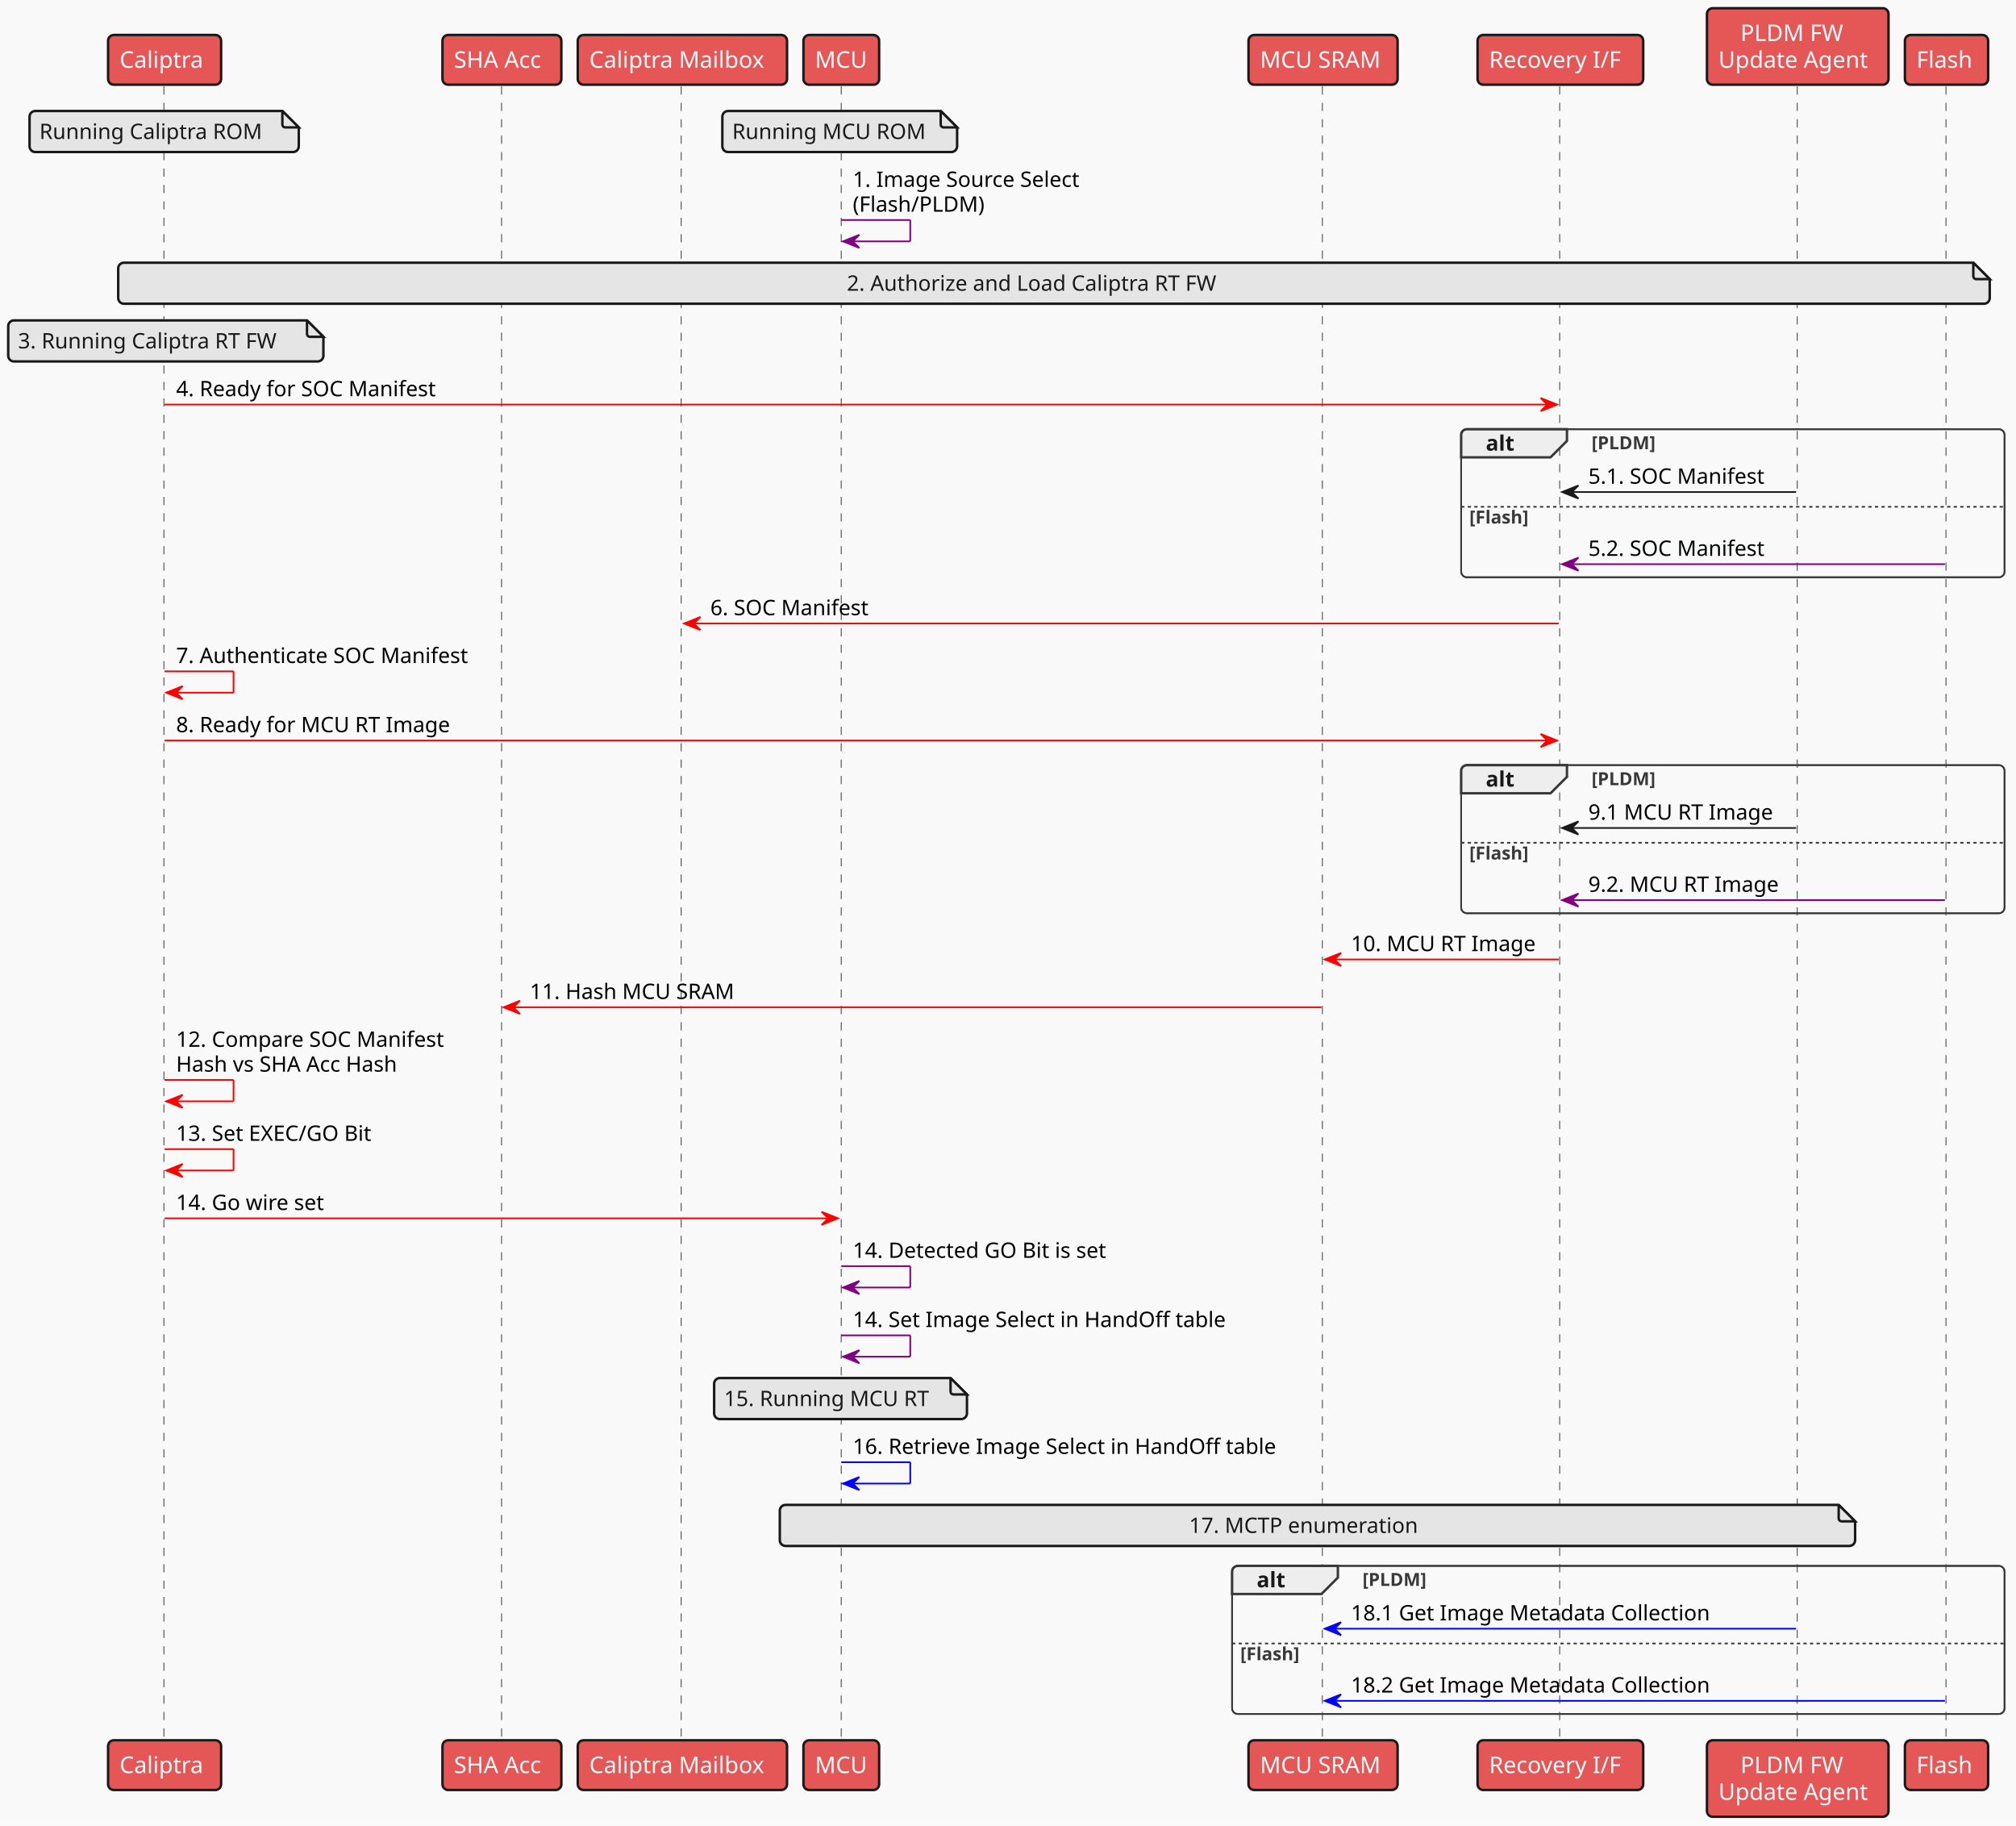
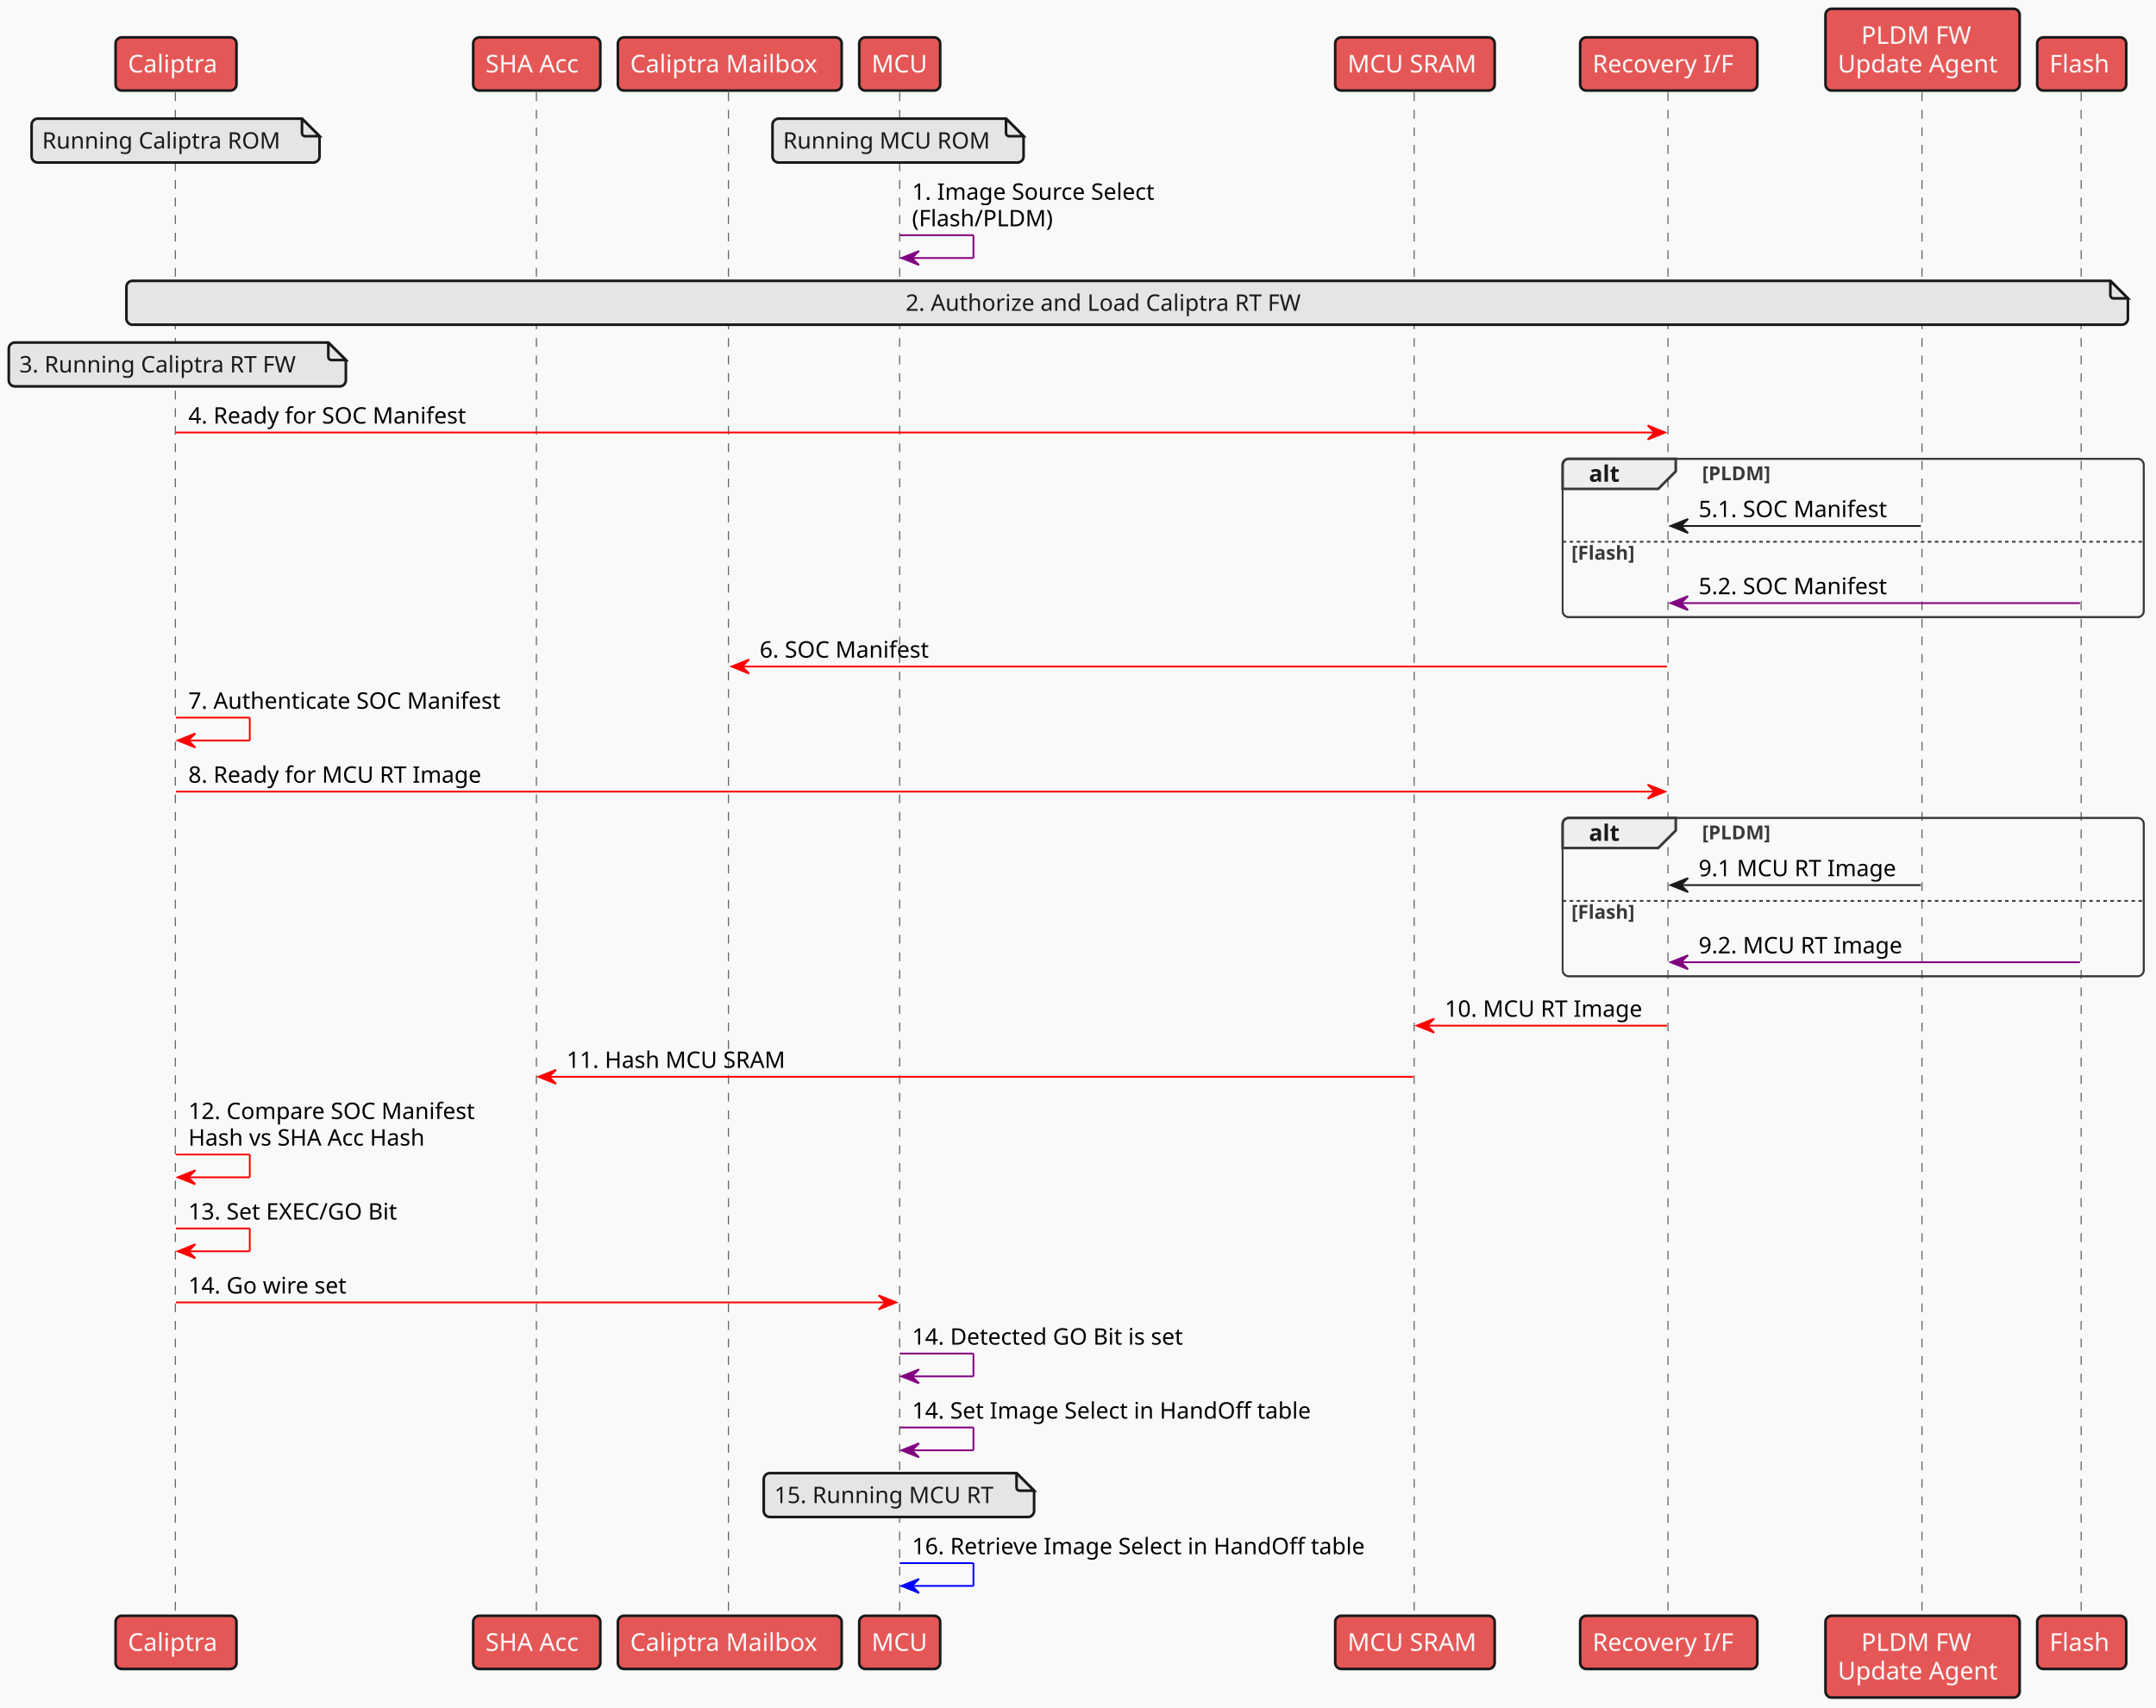
- <svg xmlns="http://www.w3.org/2000/svg" contentStyleType="text/css" data-diagram-type="SEQUENCE" height="1112px" preserveAspectRatio="none" style="width:1228px;height:1112px;background:#F9F9F9;" version="1.1" viewBox="0 0 1228 1112" width="1228px" zoomAndPan="magnify">
+ <svg xmlns="http://www.w3.org/2000/svg" contentStyleType="text/css" data-diagram-type="SEQUENCE" height="973px" preserveAspectRatio="none" style="width:1228px;height:973px;background:#F9F9F9;" version="1.1" viewBox="0 0 1228 973" width="1228px" zoomAndPan="magnify">
  <defs />
  <g>
-     <rect fill="#F9F9F9" height="1112" style="stroke:none;stroke-width:1;" width="1228" x="0" y="0" />
+     <rect fill="#F9F9F9" height="973" style="stroke:none;stroke-width:1;" width="1228" x="0" y="0" />
    <rect fill="none" height="90.203" rx="3.5" ry="3.5" style="stroke:#393939;stroke-width:1;" width="330.998" x="890.032" y="261.391" />
    <rect fill="none" height="90.203" rx="3.5" ry="3.5" style="stroke:#393939;stroke-width:1;" width="330.998" x="890.032" y="465.992" />
-     <rect fill="none" height="90.203" rx="3.5" ry="3.5" style="stroke:#393939;stroke-width:1;" width="470.53" x="750.499" y="953.656" />
-     <line style="stroke:#393939;stroke-width:0.5;stroke-dasharray:5.0,5.0;" x1="99.841" x2="99.841" y1="52.594" y2="1060.859" />
-     <line style="stroke:#393939;stroke-width:0.5;stroke-dasharray:5.0,5.0;" x1="305.521" x2="305.521" y1="52.594" y2="1060.859" />
-     <line style="stroke:#393939;stroke-width:0.5;stroke-dasharray:5.0,5.0;" x1="414.934" x2="414.934" y1="52.594" y2="1060.859" />
-     <line style="stroke:#393939;stroke-width:0.5;stroke-dasharray:5.0,5.0;" x1="512.404" x2="512.404" y1="52.594" y2="1060.859" />
-     <line style="stroke:#393939;stroke-width:0.5;stroke-dasharray:5.0,5.0;" x1="805.499" x2="805.499" y1="52.594" y2="1060.859" />
-     <line style="stroke:#393939;stroke-width:0.5;stroke-dasharray:5.0,5.0;" x1="950.032" x2="950.032" y1="52.594" y2="1060.859" />
-     <line style="stroke:#393939;stroke-width:0.5;stroke-dasharray:5.0,5.0;" x1="1094.749" x2="1094.749" y1="52.594" y2="1060.859" />
-     <line style="stroke:#393939;stroke-width:0.5;stroke-dasharray:5.0,5.0;" x1="1185.341" x2="1185.341" y1="52.594" y2="1060.859" />
+     <line style="stroke:#393939;stroke-width:0.5;stroke-dasharray:5.0,5.0;" x1="99.841" x2="99.841" y1="52.594" y2="921.523" />
+     <line style="stroke:#393939;stroke-width:0.5;stroke-dasharray:5.0,5.0;" x1="305.521" x2="305.521" y1="52.594" y2="921.523" />
+     <line style="stroke:#393939;stroke-width:0.5;stroke-dasharray:5.0,5.0;" x1="414.934" x2="414.934" y1="52.594" y2="921.523" />
+     <line style="stroke:#393939;stroke-width:0.5;stroke-dasharray:5.0,5.0;" x1="512.404" x2="512.404" y1="52.594" y2="921.523" />
+     <line style="stroke:#393939;stroke-width:0.5;stroke-dasharray:5.0,5.0;" x1="805.499" x2="805.499" y1="52.594" y2="921.523" />
+     <line style="stroke:#393939;stroke-width:0.5;stroke-dasharray:5.0,5.0;" x1="950.032" x2="950.032" y1="52.594" y2="921.523" />
+     <line style="stroke:#393939;stroke-width:0.5;stroke-dasharray:5.0,5.0;" x1="1094.749" x2="1094.749" y1="52.594" y2="921.523" />
+     <line style="stroke:#393939;stroke-width:0.5;stroke-dasharray:5.0,5.0;" x1="1185.341" x2="1185.341" y1="52.594" y2="921.523" />
    <rect fill="#E55756" height="30.297" rx="3.5" ry="3.5" style="stroke:#191919;stroke-width:1.5;" width="68.845" x="65.841" y="21.297" />
    <text fill="#F9F9F9" font-family="sans-serif" font-size="14" lengthAdjust="spacing" textLength="54.845" x="72.841" y="41.292">Caliptra</text>
-     <rect fill="#E55756" height="30.297" rx="3.5" ry="3.5" style="stroke:#191919;stroke-width:1.5;" width="68.845" x="65.841" y="1059.859" />
-     <text fill="#F9F9F9" font-family="sans-serif" font-size="14" lengthAdjust="spacing" textLength="54.845" x="72.841" y="1079.854">Caliptra</text>
+     <rect fill="#E55756" height="30.297" rx="3.5" ry="3.5" style="stroke:#191919;stroke-width:1.5;" width="68.845" x="65.841" y="920.523" />
+     <text fill="#F9F9F9" font-family="sans-serif" font-size="14" lengthAdjust="spacing" textLength="54.845" x="72.841" y="940.519">Caliptra</text>
    <rect fill="#E55756" height="30.297" rx="3.5" ry="3.5" style="stroke:#191919;stroke-width:1.5;" width="72.413" x="269.521" y="21.297" />
    <text fill="#F9F9F9" font-family="sans-serif" font-size="14" lengthAdjust="spacing" textLength="58.413" x="276.521" y="41.292">SHA Acc</text>
-     <rect fill="#E55756" height="30.297" rx="3.5" ry="3.5" style="stroke:#191919;stroke-width:1.5;" width="72.413" x="269.521" y="1059.859" />
-     <text fill="#F9F9F9" font-family="sans-serif" font-size="14" lengthAdjust="spacing" textLength="58.413" x="276.521" y="1079.854">SHA Acc</text>
+     <rect fill="#E55756" height="30.297" rx="3.5" ry="3.5" style="stroke:#191919;stroke-width:1.5;" width="72.413" x="269.521" y="920.523" />
+     <text fill="#F9F9F9" font-family="sans-serif" font-size="14" lengthAdjust="spacing" textLength="58.413" x="276.521" y="940.519">SHA Acc</text>
    <rect fill="#E55756" height="30.297" rx="3.5" ry="3.5" style="stroke:#191919;stroke-width:1.5;" width="127.47" x="351.934" y="21.297" />
    <text fill="#F9F9F9" font-family="sans-serif" font-size="14" lengthAdjust="spacing" textLength="113.47" x="358.934" y="41.292">Caliptra Mailbox</text>
-     <rect fill="#E55756" height="30.297" rx="3.5" ry="3.5" style="stroke:#191919;stroke-width:1.5;" width="127.47" x="351.934" y="1059.859" />
-     <text fill="#F9F9F9" font-family="sans-serif" font-size="14" lengthAdjust="spacing" textLength="113.47" x="358.934" y="1079.854">Caliptra Mailbox</text>
+     <rect fill="#E55756" height="30.297" rx="3.5" ry="3.5" style="stroke:#191919;stroke-width:1.5;" width="127.47" x="351.934" y="920.523" />
+     <text fill="#F9F9F9" font-family="sans-serif" font-size="14" lengthAdjust="spacing" textLength="113.47" x="358.934" y="940.519">Caliptra Mailbox</text>
    <rect fill="#E55756" height="30.297" rx="3.5" ry="3.5" style="stroke:#191919;stroke-width:1.5;" width="46.102" x="489.404" y="21.297" />
    <text fill="#F9F9F9" font-family="sans-serif" font-size="14" lengthAdjust="spacing" textLength="32.102" x="496.404" y="41.292">MCU</text>
-     <rect fill="#E55756" height="30.297" rx="3.5" ry="3.5" style="stroke:#191919;stroke-width:1.5;" width="46.102" x="489.404" y="1059.859" />
-     <text fill="#F9F9F9" font-family="sans-serif" font-size="14" lengthAdjust="spacing" textLength="32.102" x="496.404" y="1079.854">MCU</text>
+     <rect fill="#E55756" height="30.297" rx="3.5" ry="3.5" style="stroke:#191919;stroke-width:1.5;" width="46.102" x="489.404" y="920.523" />
+     <text fill="#F9F9F9" font-family="sans-serif" font-size="14" lengthAdjust="spacing" textLength="32.102" x="496.404" y="940.519">MCU</text>
    <rect fill="#E55756" height="30.297" rx="3.5" ry="3.5" style="stroke:#191919;stroke-width:1.5;" width="90.822" x="760.499" y="21.297" />
    <text fill="#F9F9F9" font-family="sans-serif" font-size="14" lengthAdjust="spacing" textLength="76.822" x="767.499" y="41.292">MCU SRAM</text>
-     <rect fill="#E55756" height="30.297" rx="3.5" ry="3.5" style="stroke:#191919;stroke-width:1.5;" width="90.822" x="760.499" y="1059.859" />
-     <text fill="#F9F9F9" font-family="sans-serif" font-size="14" lengthAdjust="spacing" textLength="76.822" x="767.499" y="1079.854">MCU SRAM</text>
+     <rect fill="#E55756" height="30.297" rx="3.5" ry="3.5" style="stroke:#191919;stroke-width:1.5;" width="90.822" x="760.499" y="920.523" />
+     <text fill="#F9F9F9" font-family="sans-serif" font-size="14" lengthAdjust="spacing" textLength="76.822" x="767.499" y="940.519">MCU SRAM</text>
    <rect fill="#E55756" height="30.297" rx="3.5" ry="3.5" style="stroke:#191919;stroke-width:1.5;" width="100.892" x="900.032" y="21.297" />
    <text fill="#F9F9F9" font-family="sans-serif" font-size="14" lengthAdjust="spacing" textLength="86.892" x="907.032" y="41.292">Recovery I/F</text>
-     <rect fill="#E55756" height="30.297" rx="3.5" ry="3.5" style="stroke:#191919;stroke-width:1.5;" width="100.892" x="900.032" y="1059.859" />
-     <text fill="#F9F9F9" font-family="sans-serif" font-size="14" lengthAdjust="spacing" textLength="86.892" x="907.032" y="1079.854">Recovery I/F</text>
+     <rect fill="#E55756" height="30.297" rx="3.5" ry="3.5" style="stroke:#191919;stroke-width:1.5;" width="100.892" x="900.032" y="920.523" />
+     <text fill="#F9F9F9" font-family="sans-serif" font-size="14" lengthAdjust="spacing" textLength="86.892" x="907.032" y="940.519">Recovery I/F</text>
    <rect fill="#E55756" height="46.594" rx="3.5" ry="3.5" style="stroke:#191919;stroke-width:1.5;" width="110.592" x="1039.749" y="5" />
    <text fill="#F9F9F9" font-family="sans-serif" font-size="14" lengthAdjust="spacing" textLength="65.447" x="1060.096" y="24.995">PLDM FW</text>
    <text fill="#F9F9F9" font-family="sans-serif" font-size="14" lengthAdjust="spacing" textLength="96.592" x="1046.749" y="41.292">Update Agent</text>
-     <rect fill="#E55756" height="46.594" rx="3.5" ry="3.5" style="stroke:#191919;stroke-width:1.5;" width="110.592" x="1039.749" y="1059.859" />
-     <text fill="#F9F9F9" font-family="sans-serif" font-size="14" lengthAdjust="spacing" textLength="65.447" x="1060.096" y="1079.854">PLDM FW</text>
-     <text fill="#F9F9F9" font-family="sans-serif" font-size="14" lengthAdjust="spacing" textLength="96.592" x="1046.749" y="1096.151">Update Agent</text>
+     <rect fill="#E55756" height="46.594" rx="3.5" ry="3.5" style="stroke:#191919;stroke-width:1.5;" width="110.592" x="1039.749" y="920.523" />
+     <text fill="#F9F9F9" font-family="sans-serif" font-size="14" lengthAdjust="spacing" textLength="65.447" x="1060.096" y="940.519">PLDM FW</text>
+     <text fill="#F9F9F9" font-family="sans-serif" font-size="14" lengthAdjust="spacing" textLength="96.592" x="1046.749" y="956.815">Update Agent</text>
    <rect fill="#E55756" height="30.297" rx="3.5" ry="3.5" style="stroke:#191919;stroke-width:1.5;" width="50.688" x="1160.341" y="21.297" />
    <text fill="#F9F9F9" font-family="sans-serif" font-size="14" lengthAdjust="spacing" textLength="36.688" x="1167.341" y="41.292">Flash</text>
-     <rect fill="#E55756" height="30.297" rx="3.5" ry="3.5" style="stroke:#191919;stroke-width:1.5;" width="50.688" x="1160.341" y="1059.859" />
-     <text fill="#F9F9F9" font-family="sans-serif" font-size="14" lengthAdjust="spacing" textLength="36.688" x="1167.341" y="1079.854">Flash</text>
+     <rect fill="#E55756" height="30.297" rx="3.5" ry="3.5" style="stroke:#191919;stroke-width:1.5;" width="50.688" x="1160.341" y="920.523" />
+     <text fill="#F9F9F9" font-family="sans-serif" font-size="14" lengthAdjust="spacing" textLength="36.688" x="1167.341" y="940.519">Flash</text>
    <path d="M18,71.094 L18,89.094 A3.5,3.5 0 0 0 21.5,92.594 L178.5,92.594 A3.5,3.5 0 0 0 182,89.094 L182,77.594 L172,67.594 L21.5,67.594 A3.5,3.5 0 0 0 18,71.094 " fill="#E5E5E5" style="stroke:#191919;stroke-width:1.5;" />
    <path d="M172,67.594 L172,75.844 A1.75,1.75 0 0 0 173.75,77.594 L182,77.594 L172,67.594 " fill="#E5E5E5" style="stroke:#191919;stroke-width:1.5;" />
    <text fill="#191919" font-family="sans-serif" font-size="13" lengthAdjust="spacing" textLength="143.527" x="24" y="84.661">Running Caliptra ROM</text>
    <path d="M440,71.094 L440,89.094 A3.5,3.5 0 0 0 443.5,92.594 L579.5,92.594 A3.5,3.5 0 0 0 583,89.094 L583,77.594 L573,67.594 L443.5,67.594 A3.5,3.5 0 0 0 440,71.094 " fill="#E5E5E5" style="stroke:#191919;stroke-width:1.5;" />
    <path d="M573,67.594 L573,75.844 A1.75,1.75 0 0 0 574.75,77.594 L583,77.594 L573,67.594 " fill="#E5E5E5" style="stroke:#191919;stroke-width:1.5;" />
    <text fill="#191919" font-family="sans-serif" font-size="13" lengthAdjust="spacing" textLength="122.408" x="446" y="84.661">Running MCU ROM</text>
    <line style="stroke:#800080;stroke-width:1;" x1="512.455" x2="554.455" y1="133.992" y2="133.992" />
    <line style="stroke:#800080;stroke-width:1;" x1="554.455" x2="554.455" y1="133.992" y2="146.992" />
    <line style="stroke:#800080;stroke-width:1;" x1="513.455" x2="554.455" y1="146.992" y2="146.992" />
    <polygon fill="#800080" points="523.455,142.992,513.455,146.992,523.455,150.992,519.455,146.992" style="stroke:#800080;stroke-width:1;" />
    <text fill="#000000" font-family="sans-serif" font-size="13" lengthAdjust="spacing" textLength="150.554" x="519.455" y="113.793">1. Image Source Select</text>
    <text fill="#000000" font-family="sans-serif" font-size="13" lengthAdjust="spacing" textLength="84.9" x="519.455" y="128.926">(Flash/PLDM)</text>
    <path d="M72,163.492 L72,181.492 A3.5,3.5 0 0 0 75.5,184.992 L1208.5,184.992 A3.5,3.5 0 0 0 1212,181.492 L1212,169.992 L1202,159.992 L75.5,159.992 A3.5,3.5 0 0 0 72,163.492 " fill="#E5E5E5" style="stroke:#191919;stroke-width:1.5;" />
    <path d="M1202,159.992 L1202,168.242 A1.75,1.75 0 0 0 1203.75,169.992 L1212,169.992 L1202,159.992 " fill="#E5E5E5" style="stroke:#191919;stroke-width:1.5;" />
    <text fill="#191919" font-family="sans-serif" font-size="13" lengthAdjust="spacing" textLength="243.502" x="515.843" y="177.059">2. Authorize and Load Caliptra RT FW</text>
    <path d="M5,198.625 L5,216.625 A3.5,3.5 0 0 0 8.5,220.125 L193.5,220.125 A3.5,3.5 0 0 0 197,216.625 L197,205.125 L187,195.125 L8.5,195.125 A3.5,3.5 0 0 0 5,198.625 " fill="#E5E5E5" style="stroke:#191919;stroke-width:1.5;" />
    <path d="M187,195.125 L187,203.375 A1.75,1.75 0 0 0 188.75,205.125 L197,205.125 L187,195.125 " fill="#E5E5E5" style="stroke:#191919;stroke-width:1.5;" />
    <text fill="#191919" font-family="sans-serif" font-size="13" lengthAdjust="spacing" textLength="171.019" x="11" y="212.192">3. Running Caliptra RT FW</text>
    <polygon fill="#FF0000" points="938.478,242.391,948.478,246.391,938.478,250.391,942.478,246.391" style="stroke:#FF0000;stroke-width:1;" />
    <line style="stroke:#FF0000;stroke-width:1;" x1="100.263" x2="944.478" y1="246.391" y2="246.391" />
    <text fill="#000000" font-family="sans-serif" font-size="13" lengthAdjust="spacing" textLength="170.79" x="107.263" y="241.325">4. Ready for SOC Manifest</text>
    <path d="M893.532,261.391 L954.475,261.391 L954.475,268.523 L944.475,278.523 L890.032,278.523 L890.032,264.891 A3.5,3.5 0 0 1 893.532,261.391 " fill="#EEEEEE" style="stroke:#393939;stroke-width:1.5;" />
    <rect fill="none" height="90.203" rx="3.5" ry="3.5" style="stroke:#393939;stroke-width:1;" width="330.998" x="890.032" y="261.391" />
    <text fill="#191919" font-family="sans-serif" font-size="13" font-weight="bold" lengthAdjust="spacing" textLength="19.443" x="905.032" y="274.457">alt</text>
    <text fill="#393939" font-family="sans-serif" font-size="11" font-weight="bold" lengthAdjust="spacing" textLength="45.203" x="969.475" y="273.601">[PLDM]</text>
    <polygon fill="#191919" points="961.478,295.656,951.478,299.656,961.478,303.656,957.478,299.656" style="stroke:#191919;stroke-width:1;" />
    <line style="stroke:#191919;stroke-width:1;" x1="955.478" x2="1094.045" y1="299.656" y2="299.656" />
    <text fill="#000000" font-family="sans-serif" font-size="13" lengthAdjust="spacing" textLength="116.111" x="967.478" y="294.59">5.1. SOC Manifest</text>
    <line style="stroke:#393939;stroke-width:1;stroke-dasharray:2.0,2.0;" x1="890.032" x2="1221.03" y1="308.656" y2="308.656" />
    <text fill="#393939" font-family="sans-serif" font-size="11" font-weight="bold" lengthAdjust="spacing" textLength="43.141" x="895.032" y="318.867">[Flash]</text>
    <polygon fill="#800080" points="961.478,339.594,951.478,343.594,961.478,347.594,957.478,343.594" style="stroke:#800080;stroke-width:1;" />
    <line style="stroke:#800080;stroke-width:1;" x1="955.478" x2="1184.685" y1="343.594" y2="343.594" />
    <text fill="#000000" font-family="sans-serif" font-size="13" lengthAdjust="spacing" textLength="116.111" x="967.478" y="338.528">5.2. SOC Manifest</text>
    <polygon fill="#FF0000" points="426.669,375.727,416.669,379.727,426.669,383.727,422.669,379.727" style="stroke:#FF0000;stroke-width:1;" />
    <line style="stroke:#FF0000;stroke-width:1;" x1="420.669" x2="949.478" y1="379.727" y2="379.727" />
    <text fill="#000000" font-family="sans-serif" font-size="13" lengthAdjust="spacing" textLength="103.708" x="432.669" y="374.661">6. SOC Manifest</text>
    <line style="stroke:#FF0000;stroke-width:1;" x1="100.263" x2="142.263" y1="408.859" y2="408.859" />
    <line style="stroke:#FF0000;stroke-width:1;" x1="142.263" x2="142.263" y1="408.859" y2="421.859" />
    <line style="stroke:#FF0000;stroke-width:1;" x1="101.263" x2="142.263" y1="421.859" y2="421.859" />
    <polygon fill="#FF0000" points="111.263,417.859,101.263,421.859,111.263,425.859,107.263,421.859" style="stroke:#FF0000;stroke-width:1;" />
    <text fill="#000000" font-family="sans-serif" font-size="13" lengthAdjust="spacing" textLength="191.464" x="107.263" y="403.793">7. Authenticate SOC Manifest</text>
    <polygon fill="#FF0000" points="938.478,446.992,948.478,450.992,938.478,454.992,942.478,450.992" style="stroke:#FF0000;stroke-width:1;" />
    <line style="stroke:#FF0000;stroke-width:1;" x1="100.263" x2="944.478" y1="450.992" y2="450.992" />
    <text fill="#000000" font-family="sans-serif" font-size="13" lengthAdjust="spacing" textLength="179.378" x="107.263" y="445.926">8. Ready for MCU RT Image</text>
    <path d="M893.532,465.992 L954.475,465.992 L954.475,473.125 L944.475,483.125 L890.032,483.125 L890.032,469.492 A3.5,3.5 0 0 1 893.532,465.992 " fill="#EEEEEE" style="stroke:#393939;stroke-width:1.5;" />
    <rect fill="none" height="90.203" rx="3.5" ry="3.5" style="stroke:#393939;stroke-width:1;" width="330.998" x="890.032" y="465.992" />
    <text fill="#191919" font-family="sans-serif" font-size="13" font-weight="bold" lengthAdjust="spacing" textLength="19.443" x="905.032" y="479.059">alt</text>
    <text fill="#393939" font-family="sans-serif" font-size="11" font-weight="bold" lengthAdjust="spacing" textLength="45.203" x="969.475" y="478.203">[PLDM]</text>
    <polygon fill="#191919" points="961.478,500.258,951.478,504.258,961.478,508.258,957.478,504.258" style="stroke:#191919;stroke-width:1;" />
    <line style="stroke:#191919;stroke-width:1;" x1="955.478" x2="1094.045" y1="504.258" y2="504.258" />
    <text fill="#000000" font-family="sans-serif" font-size="13" lengthAdjust="spacing" textLength="120.567" x="967.478" y="499.192">9.1 MCU RT Image</text>
    <line style="stroke:#393939;stroke-width:1;stroke-dasharray:2.0,2.0;" x1="890.032" x2="1221.03" y1="513.258" y2="513.258" />
    <text fill="#393939" font-family="sans-serif" font-size="11" font-weight="bold" lengthAdjust="spacing" textLength="43.141" x="895.032" y="523.468">[Flash]</text>
    <polygon fill="#800080" points="961.478,544.195,951.478,548.195,961.478,552.195,957.478,548.195" style="stroke:#800080;stroke-width:1;" />
    <line style="stroke:#800080;stroke-width:1;" x1="955.478" x2="1184.685" y1="548.195" y2="548.195" />
    <text fill="#000000" font-family="sans-serif" font-size="13" lengthAdjust="spacing" textLength="124.7" x="967.478" y="543.129">9.2. MCU RT Image</text>
    <polygon fill="#FF0000" points="816.91,580.328,806.91,584.328,816.91,588.328,812.91,584.328" style="stroke:#FF0000;stroke-width:1;" />
    <line style="stroke:#FF0000;stroke-width:1;" x1="810.91" x2="949.478" y1="584.328" y2="584.328" />
    <text fill="#000000" font-family="sans-serif" font-size="13" lengthAdjust="spacing" textLength="120.567" x="822.91" y="579.262">10. MCU RT Image</text>
    <polygon fill="#FF0000" points="316.728,609.461,306.728,613.461,316.728,617.461,312.728,613.461" style="stroke:#FF0000;stroke-width:1;" />
    <line style="stroke:#FF0000;stroke-width:1;" x1="310.728" x2="804.91" y1="613.461" y2="613.461" />
    <text fill="#000000" font-family="sans-serif" font-size="13" lengthAdjust="spacing" textLength="133.028" x="322.728" y="608.395">11. Hash MCU SRAM</text>
    <line style="stroke:#FF0000;stroke-width:1;" x1="100.263" x2="142.263" y1="657.727" y2="657.727" />
    <line style="stroke:#FF0000;stroke-width:1;" x1="142.263" x2="142.263" y1="657.727" y2="670.727" />
    <line style="stroke:#FF0000;stroke-width:1;" x1="101.263" x2="142.263" y1="670.727" y2="670.727" />
    <polygon fill="#FF0000" points="111.263,666.727,101.263,670.727,111.263,674.727,107.263,670.727" style="stroke:#FF0000;stroke-width:1;" />
    <text fill="#000000" font-family="sans-serif" font-size="13" lengthAdjust="spacing" textLength="175.367" x="107.263" y="637.528">12. Compare SOC Manifest</text>
    <text fill="#000000" font-family="sans-serif" font-size="13" lengthAdjust="spacing" textLength="146.612" x="107.263" y="652.661">Hash vs SHA Acc Hash</text>
    <line style="stroke:#FF0000;stroke-width:1;" x1="100.263" x2="142.263" y1="699.859" y2="699.859" />
    <line style="stroke:#FF0000;stroke-width:1;" x1="142.263" x2="142.263" y1="699.859" y2="712.859" />
    <line style="stroke:#FF0000;stroke-width:1;" x1="101.263" x2="142.263" y1="712.859" y2="712.859" />
    <polygon fill="#FF0000" points="111.263,708.859,101.263,712.859,111.263,716.859,107.263,712.859" style="stroke:#FF0000;stroke-width:1;" />
    <text fill="#000000" font-family="sans-serif" font-size="13" lengthAdjust="spacing" textLength="131.143" x="107.263" y="694.793">13. Set EXEC/GO Bit</text>
    <polygon fill="#FF0000" points="500.455,737.992,510.455,741.992,500.455,745.992,504.455,741.992" style="stroke:#FF0000;stroke-width:1;" />
    <line style="stroke:#FF0000;stroke-width:1;" x1="100.263" x2="506.455" y1="741.992" y2="741.992" />
    <text fill="#000000" font-family="sans-serif" font-size="13" lengthAdjust="spacing" textLength="98.554" x="107.263" y="736.926">14. Go wire set</text>
    <line style="stroke:#800080;stroke-width:1;" x1="512.455" x2="554.455" y1="771.125" y2="771.125" />
    <line style="stroke:#800080;stroke-width:1;" x1="554.455" x2="554.455" y1="771.125" y2="784.125" />
    <line style="stroke:#800080;stroke-width:1;" x1="513.455" x2="554.455" y1="784.125" y2="784.125" />
    <polygon fill="#800080" points="523.455,780.125,513.455,784.125,523.455,788.125,519.455,784.125" style="stroke:#800080;stroke-width:1;" />
    <text fill="#000000" font-family="sans-serif" font-size="13" lengthAdjust="spacing" textLength="169.121" x="519.455" y="766.059">14. Detected GO Bit is set</text>
    <line style="stroke:#800080;stroke-width:1;" x1="512.455" x2="554.455" y1="813.258" y2="813.258" />
    <line style="stroke:#800080;stroke-width:1;" x1="554.455" x2="554.455" y1="813.258" y2="826.258" />
    <line style="stroke:#800080;stroke-width:1;" x1="513.455" x2="554.455" y1="826.258" y2="826.258" />
    <polygon fill="#800080" points="523.455,822.258,513.455,826.258,523.455,830.258,519.455,826.258" style="stroke:#800080;stroke-width:1;" />
    <text fill="#000000" font-family="sans-serif" font-size="13" lengthAdjust="spacing" textLength="246.029" x="519.455" y="808.192">14. Set Image Select in HandOff table</text>
    <path d="M435,842.758 L435,860.758 A3.5,3.5 0 0 0 438.5,864.258 L585.5,864.258 A3.5,3.5 0 0 0 589,860.758 L589,849.258 L579,839.258 L438.5,839.258 A3.5,3.5 0 0 0 435,842.758 " fill="#E5E5E5" style="stroke:#191919;stroke-width:1.5;" />
    <path d="M579,839.258 L579,847.508 A1.75,1.75 0 0 0 580.75,849.258 L589,849.258 L579,839.258 " fill="#E5E5E5" style="stroke:#191919;stroke-width:1.5;" />
    <text fill="#191919" font-family="sans-serif" font-size="13" lengthAdjust="spacing" textLength="133.707" x="441" y="856.325">15. Running MCU RT</text>
    <line style="stroke:#0000FF;stroke-width:1;" x1="512.455" x2="554.455" y1="890.523" y2="890.523" />
    <line style="stroke:#0000FF;stroke-width:1;" x1="554.455" x2="554.455" y1="890.523" y2="903.523" />
    <line style="stroke:#0000FF;stroke-width:1;" x1="513.455" x2="554.455" y1="903.523" y2="903.523" />
    <polygon fill="#0000FF" points="523.455,899.523,513.455,903.523,523.455,907.523,519.455,903.523" style="stroke:#0000FF;stroke-width:1;" />
    <text fill="#000000" font-family="sans-serif" font-size="13" lengthAdjust="spacing" textLength="279.456" x="519.455" y="885.457">16. Retrieve Image Select in HandOff table</text>
-     <path d="M475,920.023 L475,938.023 A3.5,3.5 0 0 0 478.5,941.523 L1126.5,941.523 A3.5,3.5 0 0 0 1130,938.023 L1130,926.523 L1120,916.523 L478.5,916.523 A3.5,3.5 0 0 0 475,920.023 " fill="#E5E5E5" style="stroke:#191919;stroke-width:1.5;" />
-     <path d="M1120,916.523 L1120,924.773 A1.75,1.75 0 0 0 1121.75,926.523 L1130,926.523 L1120,916.523 " fill="#E5E5E5" style="stroke:#191919;stroke-width:1.5;" />
-     <text fill="#191919" font-family="sans-serif" font-size="13" lengthAdjust="spacing" textLength="148.364" x="724.287" y="933.59">17. MCTP enumeration</text>
-     <path d="M753.999,953.656 L814.942,953.656 L814.942,960.789 L804.942,970.789 L750.499,970.789 L750.499,957.156 A3.5,3.5 0 0 1 753.999,953.656 " fill="#EEEEEE" style="stroke:#393939;stroke-width:1.5;" />
-     <rect fill="none" height="90.203" rx="3.5" ry="3.5" style="stroke:#393939;stroke-width:1;" width="470.53" x="750.499" y="953.656" />
-     <text fill="#191919" font-family="sans-serif" font-size="13" font-weight="bold" lengthAdjust="spacing" textLength="19.443" x="765.499" y="966.723">alt</text>
-     <text fill="#393939" font-family="sans-serif" font-size="11" font-weight="bold" lengthAdjust="spacing" textLength="45.203" x="829.942" y="965.867">[PLDM]</text>
-     <polygon fill="#0000FF" points="816.91,987.922,806.91,991.922,816.91,995.922,812.91,991.922" style="stroke:#0000FF;stroke-width:1;" />
-     <line style="stroke:#0000FF;stroke-width:1;" x1="810.91" x2="1094.045" y1="991.922" y2="991.922" />
-     <text fill="#000000" font-family="sans-serif" font-size="13" lengthAdjust="spacing" textLength="235.219" x="822.91" y="986.856">18.1 Get Image Metadata Collection</text>
-     <line style="stroke:#393939;stroke-width:1;stroke-dasharray:2.0,2.0;" x1="750.499" x2="1221.03" y1="1000.922" y2="1000.922" />
-     <text fill="#393939" font-family="sans-serif" font-size="11" font-weight="bold" lengthAdjust="spacing" textLength="43.141" x="755.499" y="1011.132">[Flash]</text>
-     <polygon fill="#0000FF" points="816.91,1031.859,806.91,1035.859,816.91,1039.859,812.91,1035.859" style="stroke:#0000FF;stroke-width:1;" />
-     <line style="stroke:#0000FF;stroke-width:1;" x1="810.91" x2="1184.685" y1="1035.859" y2="1035.859" />
-     <text fill="#000000" font-family="sans-serif" font-size="13" lengthAdjust="spacing" textLength="235.219" x="822.91" y="1030.793">18.2 Get Image Metadata Collection</text>
  </g>
</svg>
